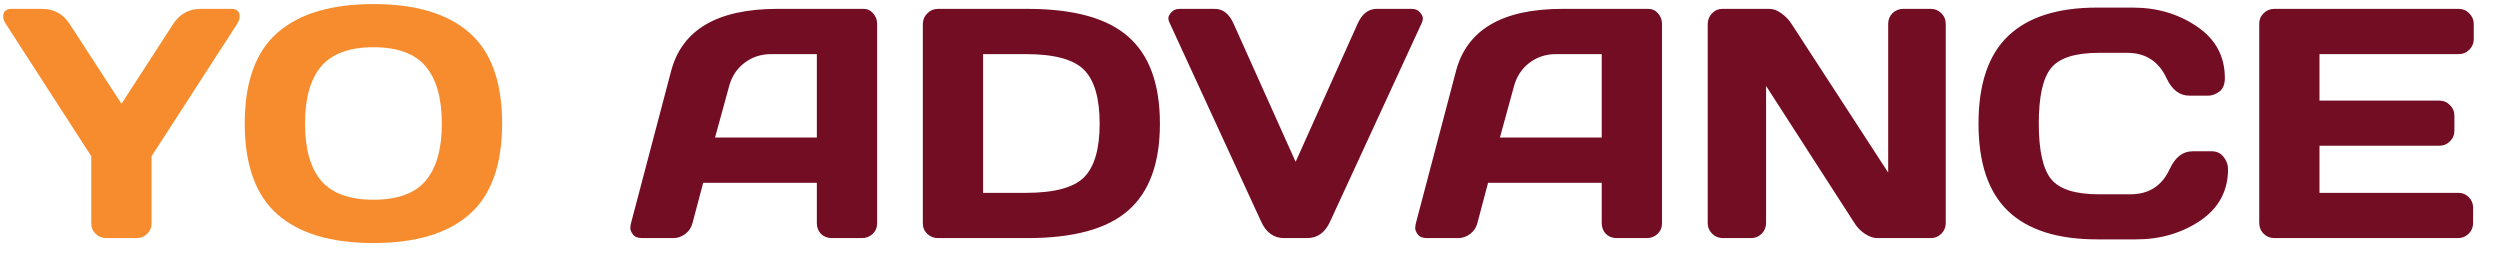
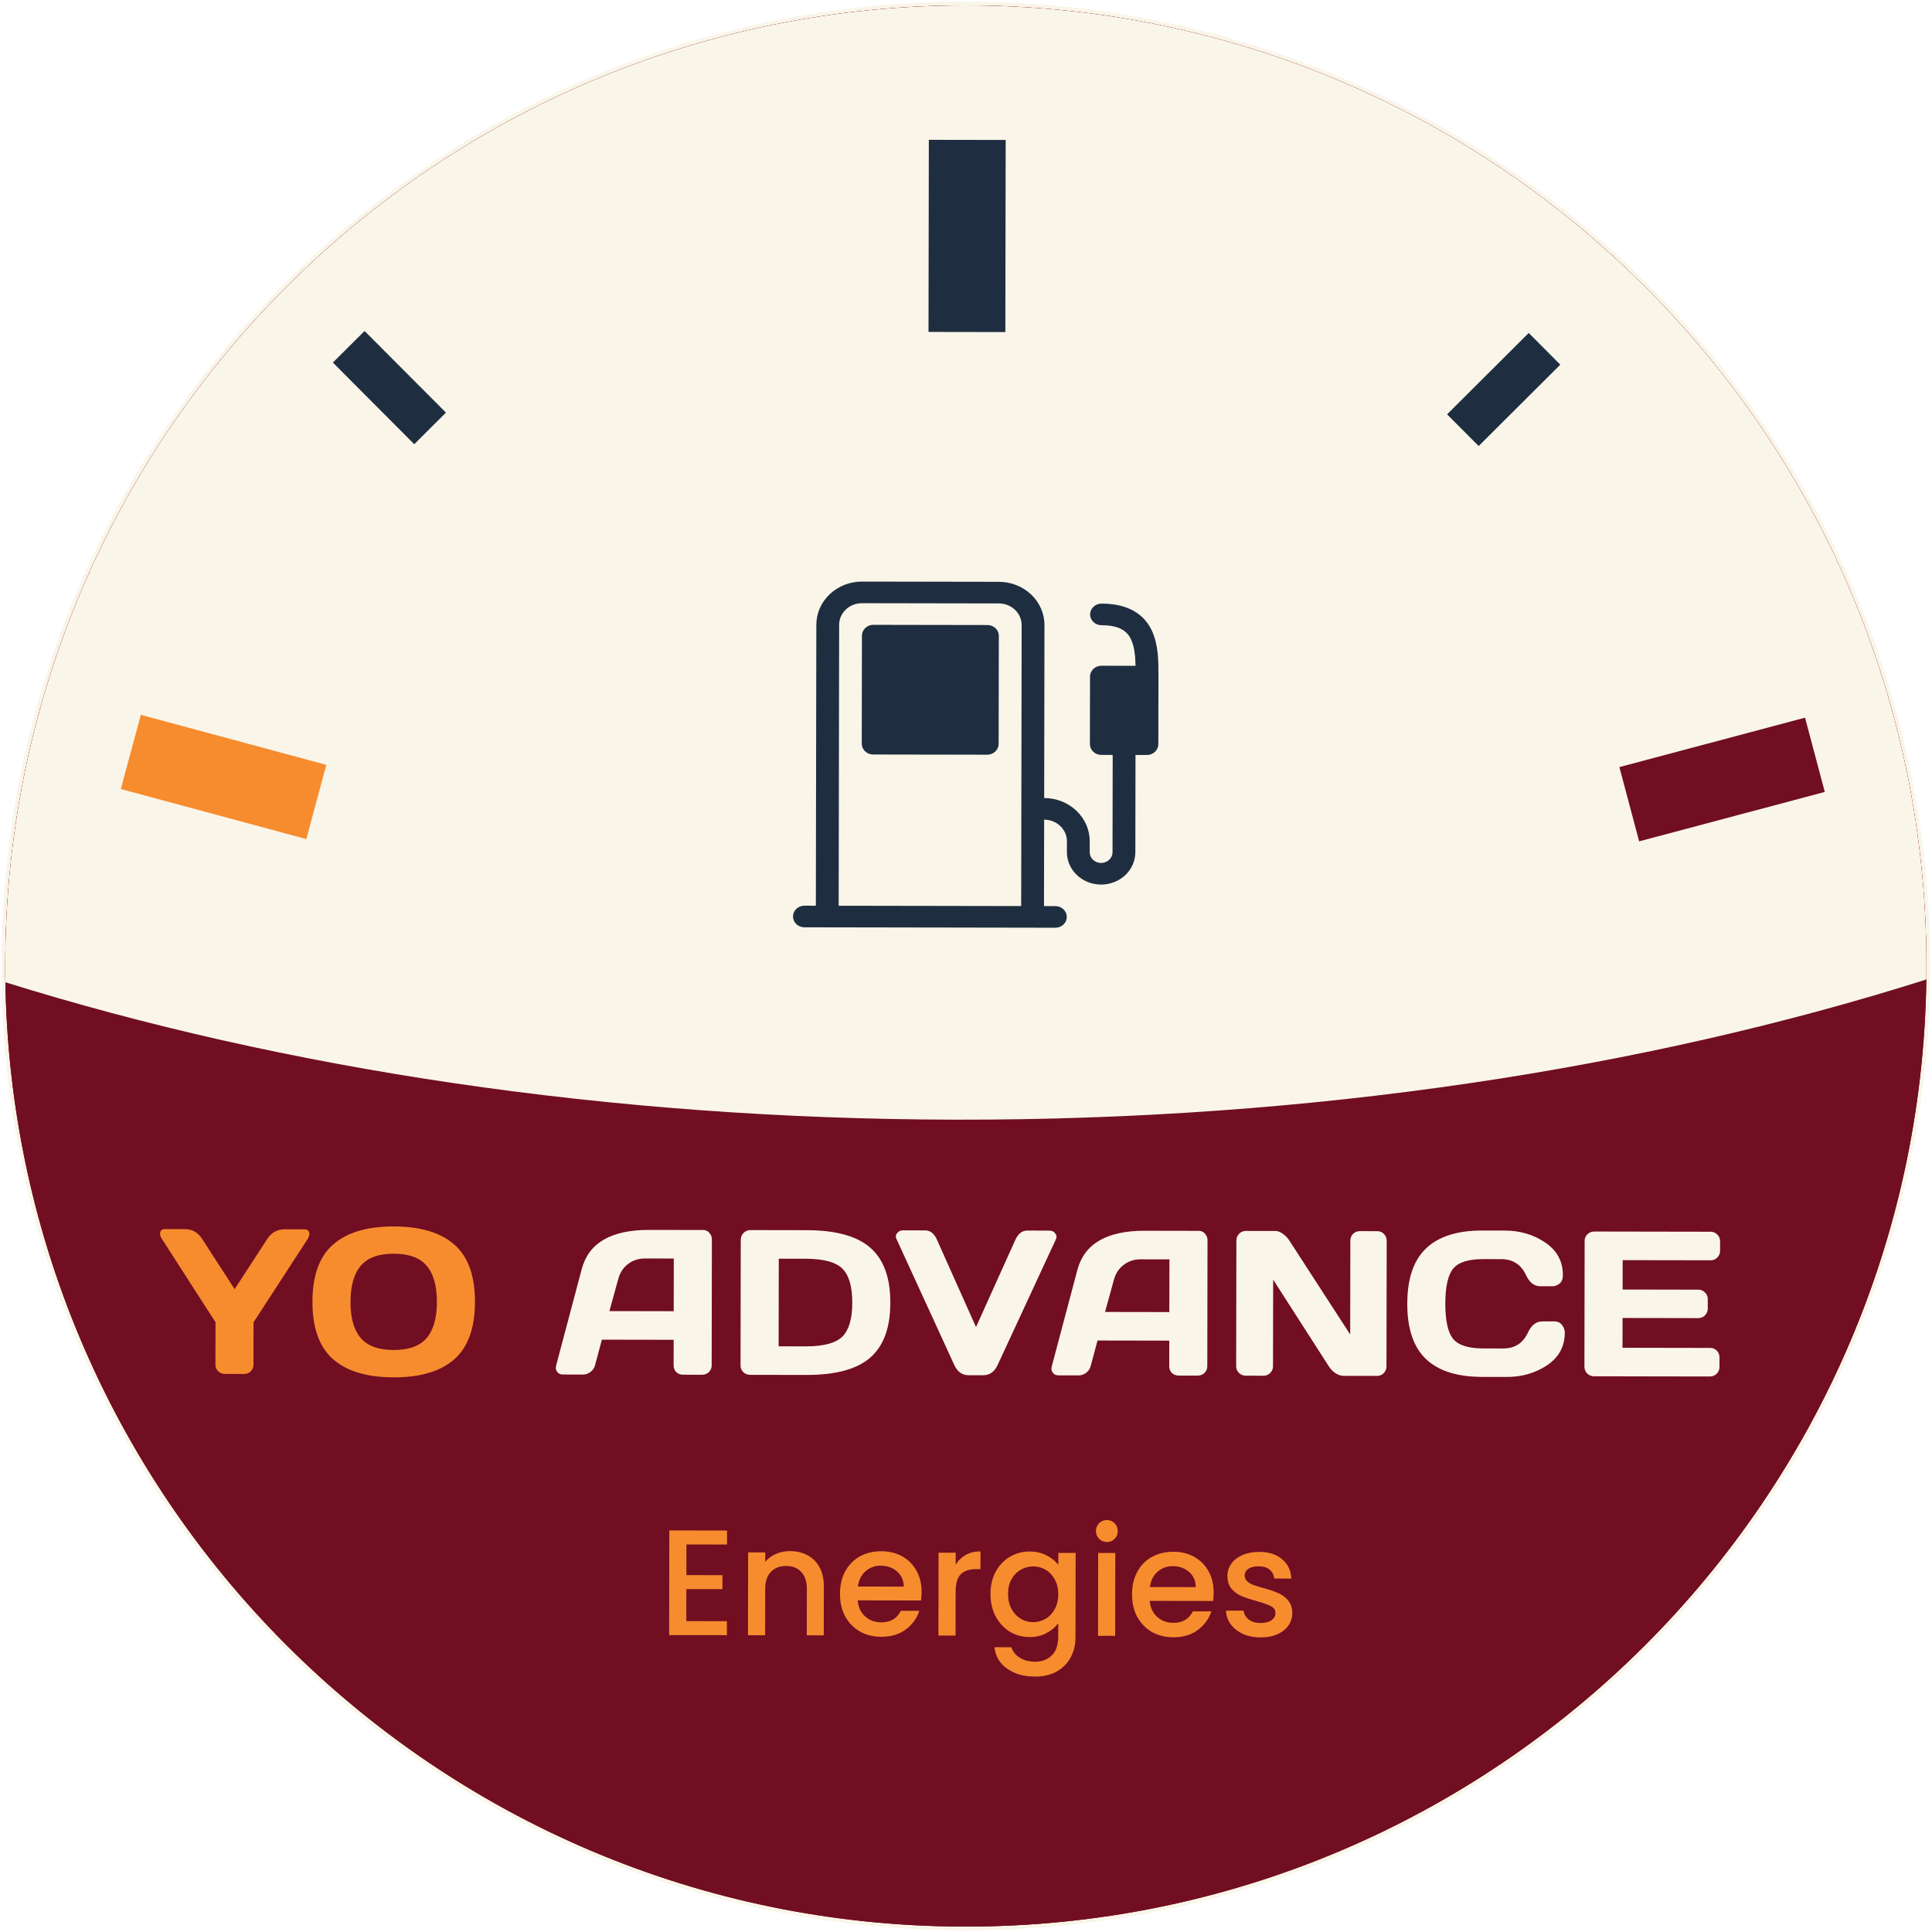
- <svg xmlns="http://www.w3.org/2000/svg" width="84" height="9" viewBox="0 0 84 9" fill="none">
-   <path d="M0.107 0.556C0.107 0.384 0.201 0.298 0.387 0.298H1.407C1.812 0.298 2.123 0.468 2.342 0.808L4.082 3.488L5.817 0.808C6.039 0.468 6.35 0.298 6.751 0.298H7.777C7.96 0.298 8.051 0.384 8.051 0.556C8.051 0.634 8.023 0.719 7.965 0.808L5.092 5.25V7.506C5.092 7.646 5.042 7.764 4.941 7.86C4.845 7.953 4.727 8 4.587 8H3.577C3.438 8 3.318 7.953 3.217 7.86C3.117 7.764 3.067 7.646 3.067 7.506V5.25L0.199 0.808C0.138 0.719 0.107 0.634 0.107 0.556ZM15.77 7.205C15.039 7.846 13.965 8.166 12.547 8.166C11.133 8.166 10.058 7.846 9.324 7.205C8.59 6.561 8.223 5.542 8.223 4.149C8.223 2.756 8.59 1.739 9.324 1.098C10.058 0.457 11.133 0.137 12.547 0.137C13.965 0.137 15.039 0.457 15.77 1.098C16.504 1.739 16.871 2.756 16.871 4.149C16.871 5.542 16.504 6.561 15.77 7.205ZM14.303 2.231C13.942 1.802 13.356 1.587 12.547 1.587C11.741 1.587 11.156 1.802 10.79 2.231C10.429 2.661 10.248 3.302 10.248 4.154C10.248 5.003 10.429 5.642 10.79 6.072C11.156 6.498 11.741 6.711 12.547 6.711C13.356 6.711 13.942 6.498 14.303 6.072C14.665 5.642 14.846 5.003 14.846 4.154C14.846 3.302 14.665 2.661 14.303 2.231Z" fill="#F68C2E" />
-   <path d="M21.2 7.506L22.548 2.393C22.913 1 24.102 0.301 26.114 0.298H29.009C29.142 0.298 29.251 0.348 29.337 0.448C29.426 0.549 29.471 0.665 29.471 0.797V7.506C29.471 7.646 29.421 7.764 29.321 7.86C29.221 7.953 29.101 8 28.961 8H27.951C27.804 8 27.683 7.953 27.586 7.86C27.493 7.764 27.446 7.642 27.446 7.495V6.142H23.627L23.268 7.495C23.232 7.642 23.151 7.764 23.026 7.86C22.901 7.953 22.768 8 22.628 8H21.57C21.431 8 21.33 7.961 21.27 7.882C21.209 7.799 21.178 7.728 21.178 7.667C21.182 7.606 21.189 7.552 21.2 7.506ZM24.025 4.622H27.446V1.818H25.916C25.572 1.818 25.271 1.916 25.013 2.113C24.759 2.307 24.587 2.568 24.498 2.897L24.025 4.622ZM31.007 7.506V0.819C31.007 0.672 31.058 0.549 31.158 0.448C31.258 0.348 31.378 0.298 31.518 0.298H34.52C36.074 0.298 37.204 0.609 37.909 1.232C38.618 1.852 38.973 2.826 38.973 4.154C38.973 5.479 38.618 6.451 37.909 7.071C37.204 7.69 36.074 8 34.52 8H31.518C31.378 8 31.258 7.953 31.158 7.86C31.058 7.764 31.007 7.646 31.007 7.506ZM33.032 6.48H34.461C35.424 6.48 36.079 6.305 36.427 5.954C36.774 5.603 36.948 5.003 36.948 4.154C36.948 3.302 36.774 2.701 36.427 2.35C36.079 1.995 35.424 1.818 34.461 1.818H33.032V6.48ZM39.29 0.749C39.268 0.706 39.257 0.66 39.257 0.609C39.257 0.556 39.29 0.491 39.354 0.416C39.422 0.337 39.517 0.298 39.639 0.298H40.815C41.094 0.298 41.307 0.468 41.454 0.808L43.533 5.438L45.611 0.808C45.758 0.472 45.971 0.301 46.251 0.298H47.427C47.552 0.298 47.647 0.337 47.711 0.416C47.776 0.491 47.808 0.556 47.808 0.609C47.808 0.66 47.799 0.706 47.781 0.749L44.688 7.452C44.519 7.817 44.263 8 43.919 8H43.146C42.802 8 42.546 7.817 42.378 7.452L39.29 0.749ZM47.572 7.506L48.92 2.393C49.285 1 50.474 0.301 52.486 0.298H55.381C55.514 0.298 55.623 0.348 55.709 0.448C55.798 0.549 55.843 0.665 55.843 0.797V7.506C55.843 7.646 55.793 7.764 55.693 7.86C55.593 7.953 55.473 8 55.333 8H54.323C54.176 8 54.055 7.953 53.958 7.86C53.865 7.764 53.818 7.642 53.818 7.495V6.142H49.999L49.64 7.495C49.604 7.642 49.523 7.764 49.398 7.86C49.273 7.953 49.14 8 49.001 8H47.942C47.803 8 47.703 7.961 47.642 7.882C47.581 7.799 47.55 7.728 47.55 7.667C47.554 7.606 47.561 7.552 47.572 7.506ZM50.397 4.622H53.818V1.818H52.288C51.944 1.818 51.643 1.916 51.385 2.113C51.131 2.307 50.959 2.568 50.87 2.897L50.397 4.622ZM57.379 7.495V0.808C57.379 0.668 57.428 0.549 57.524 0.448C57.621 0.348 57.739 0.298 57.879 0.298H59.458C59.583 0.298 59.716 0.348 59.855 0.448C59.995 0.549 60.11 0.668 60.199 0.808L63.443 5.798V0.797C63.443 0.658 63.492 0.54 63.588 0.443C63.689 0.346 63.809 0.298 63.948 0.298H64.872C65.012 0.298 65.13 0.346 65.227 0.443C65.327 0.54 65.377 0.661 65.377 0.808V7.495C65.377 7.635 65.327 7.755 65.227 7.855C65.13 7.952 65.012 8 64.872 8H63.089C62.949 8 62.806 7.952 62.659 7.855C62.512 7.755 62.396 7.635 62.31 7.495L59.34 2.887V7.495C59.34 7.635 59.29 7.755 59.19 7.855C59.093 7.952 58.975 8 58.835 8H57.89C57.75 8 57.63 7.952 57.53 7.855C57.429 7.755 57.379 7.635 57.379 7.495ZM67.472 7.092C66.809 6.458 66.478 5.479 66.478 4.154C66.478 2.826 66.809 1.845 67.472 1.211C68.138 0.574 69.135 0.255 70.463 0.255H71.661C72.474 0.255 73.192 0.466 73.815 0.889C74.442 1.311 74.755 1.889 74.755 2.624C74.755 2.835 74.692 2.987 74.567 3.08C74.442 3.17 74.32 3.214 74.202 3.214H73.562C73.233 3.214 72.977 3.017 72.794 2.624C72.529 2.058 72.089 1.775 71.473 1.775H70.517C69.733 1.775 69.201 1.943 68.922 2.28C68.643 2.616 68.503 3.239 68.503 4.149C68.503 5.058 68.643 5.683 68.922 6.023C69.201 6.36 69.733 6.528 70.517 6.528H71.586C72.202 6.528 72.641 6.245 72.902 5.68C73.085 5.282 73.342 5.083 73.675 5.083H74.314C74.483 5.083 74.615 5.146 74.712 5.271C74.812 5.397 74.862 5.533 74.862 5.68C74.862 6.414 74.551 6.992 73.928 7.415C73.305 7.833 72.587 8.043 71.774 8.043H70.463C69.135 8.043 68.138 7.726 67.472 7.092ZM75.91 7.484V0.797C75.91 0.658 75.96 0.54 76.06 0.443C76.16 0.346 76.28 0.298 76.42 0.298H82.613C82.752 0.298 82.871 0.348 82.967 0.448C83.067 0.549 83.118 0.668 83.118 0.808V1.313C83.118 1.453 83.067 1.573 82.967 1.673C82.871 1.77 82.752 1.818 82.613 1.818H77.935V3.381H81.963C82.103 3.381 82.221 3.431 82.317 3.531C82.418 3.628 82.468 3.746 82.468 3.886V4.391C82.468 4.53 82.418 4.65 82.317 4.75C82.221 4.847 82.103 4.896 81.963 4.896H77.935V6.48H82.602C82.738 6.48 82.855 6.528 82.951 6.625C83.048 6.722 83.096 6.84 83.096 6.979V7.495C83.096 7.635 83.046 7.755 82.946 7.855C82.846 7.952 82.726 8 82.586 8H76.42C76.28 8 76.16 7.952 76.06 7.855C75.96 7.755 75.91 7.631 75.91 7.484Z" fill="#730D23" />
+ <svg xmlns="http://www.w3.org/2000/svg" width="1028" height="1028" viewBox="0 0 1028 1028" fill="none">
+   <path d="M513.036 1026.12C795.874 1026.61 1025.55 797.716 1026.04 514.878C1026.52 232.04 797.63 2.361 514.792 1.876C231.954 1.391 2.276 230.284 1.791 513.122C1.306 795.96 230.198 1025.64 513.036 1026.12Z" fill="#800000" stroke="#FAF5E9" stroke-width="2" />
+   <path d="M1025.04 514.876C1024.55 797.162 795.323 1025.61 513.038 1025.12C230.752 1024.64 2.307 795.409 2.791 513.124C3.275 230.838 232.505 2.392 514.791 2.876C797.076 3.36 1025.52 232.591 1025.04 514.876Z" fill="#710E22" />
+   <path d="M1024.99 521.177C874.744 568.789 697.903 596.096 508.663 595.771C323.72 595.454 150.71 568.787 2.861 522.655C2.809 519.484 2.785 516.307 2.791 513.124C3.275 230.838 232.505 2.392 514.791 2.876C797.076 3.36 1025.52 232.591 1025.04 514.876C1025.03 516.98 1025.02 519.08 1024.99 521.177Z" fill="#FAF5E9" />
+   <path d="M365.245 821.786L365.217 838.106L384.417 838.139L384.404 845.579L365.204 845.546L365.175 862.586L386.775 862.623L386.762 870.063L356.042 870.01L356.137 814.33L386.857 814.383L386.845 821.823L365.245 821.786ZM420.312 825.32C423.778 825.326 426.871 826.052 429.588 827.496C432.359 828.941 434.515 831.078 436.057 833.907C437.599 836.737 438.366 840.151 438.36 844.151L438.315 870.151L429.275 870.136L429.317 845.496C429.324 841.549 428.343 838.534 426.373 836.451C424.403 834.314 421.712 833.243 418.298 833.237C414.885 833.231 412.163 834.293 410.133 836.423C408.156 838.499 407.164 841.511 407.157 845.458L407.115 870.098L397.995 870.082L398.071 826.002L407.191 826.018L407.182 831.058C408.678 829.247 410.574 827.837 412.869 826.828C415.218 825.818 417.698 825.316 420.312 825.32ZM490.388 847.12C490.385 848.774 490.276 850.267 490.06 851.6L456.38 851.542C456.641 855.063 457.942 857.892 460.285 860.029C462.628 862.166 465.507 863.238 468.92 863.244C473.827 863.252 477.297 861.205 479.331 857.102L489.171 857.118C487.83 861.169 485.398 864.499 481.873 867.106C478.402 869.66 474.08 870.933 468.907 870.924C464.693 870.916 460.908 869.977 457.552 868.104C454.248 866.179 451.64 863.507 449.725 860.091C447.865 856.621 446.938 852.619 446.946 848.086C446.954 843.553 447.867 839.581 449.686 836.171C451.559 832.707 454.15 830.045 457.46 828.184C460.823 826.323 464.665 825.396 468.985 825.404C473.145 825.411 476.85 826.324 480.1 828.143C483.35 829.962 485.879 832.526 487.687 835.836C489.495 839.092 490.395 842.854 490.388 847.12ZM480.873 844.224C480.825 840.864 479.63 838.169 477.286 836.138C474.943 834.107 472.038 833.089 468.572 833.083C465.425 833.078 462.73 834.086 460.486 836.109C458.243 838.079 456.905 840.77 456.473 844.182L480.873 844.224ZM508.508 832.592C509.845 830.354 511.608 828.624 513.797 827.401C516.039 826.124 518.68 825.489 521.72 825.494L521.704 834.934L519.384 834.93C515.81 834.924 513.089 835.826 511.219 837.636C509.403 839.446 508.49 842.592 508.483 847.072L508.443 870.271L499.323 870.256L499.399 826.176L508.519 826.192L508.508 832.592ZM547.863 825.539C551.276 825.545 554.288 826.243 556.899 827.635C559.564 828.972 561.641 830.656 563.131 832.685L563.142 826.285L572.342 826.301L572.265 871.101C572.258 875.154 571.398 878.753 569.686 881.897C567.974 885.094 565.49 887.596 562.233 889.404C559.03 891.212 555.189 892.112 550.709 892.104C544.735 892.094 539.778 890.672 535.836 887.838C531.894 885.058 529.661 881.268 529.136 876.467L538.175 876.482C538.865 878.777 540.328 880.62 542.566 882.01C544.857 883.454 547.576 884.179 550.722 884.184C554.402 884.19 557.364 883.075 559.608 880.839C561.905 878.603 563.057 875.352 563.065 871.085L563.077 863.725C561.527 865.802 559.417 867.559 556.748 868.994C554.133 870.376 551.145 871.065 547.785 871.059C543.945 871.052 540.426 870.086 537.23 868.161C534.086 866.182 531.584 863.458 529.724 859.988C527.916 856.465 527.017 852.49 527.024 848.063C527.032 843.637 527.945 839.718 529.764 836.308C531.637 832.898 534.148 830.262 537.298 828.401C540.501 826.486 544.023 825.532 547.863 825.539ZM563.104 848.285C563.109 845.245 562.474 842.604 561.197 840.362C559.975 838.12 558.351 836.41 556.326 835.234C554.302 834.057 552.116 833.466 549.769 833.462C547.423 833.458 545.235 834.041 543.206 835.211C541.178 836.328 539.521 838.005 538.238 840.243C537.007 842.427 536.389 845.039 536.384 848.079C536.379 851.119 536.988 853.787 538.21 856.083C539.487 858.378 541.137 860.141 543.161 861.371C545.239 862.548 547.425 863.138 549.718 863.142C552.065 863.146 554.253 862.563 556.281 861.393C558.31 860.224 559.94 858.52 561.17 856.282C562.454 853.991 563.099 851.325 563.104 848.285ZM588.97 820.489C587.317 820.487 585.931 819.924 584.813 818.802C583.695 817.68 583.138 816.293 583.14 814.639C583.143 812.986 583.706 811.6 584.827 810.482C585.949 809.364 587.337 808.807 588.99 808.81C590.59 808.812 591.949 809.375 593.067 810.497C594.186 811.618 594.743 813.006 594.74 814.659C594.738 816.313 594.175 817.698 593.053 818.816C591.931 819.935 590.57 820.492 588.97 820.489ZM593.44 826.337L593.365 870.417L584.245 870.401L584.32 826.322L593.44 826.337ZM645.778 847.387C645.775 849.04 645.666 850.533 645.45 851.866L611.77 851.809C612.031 855.329 613.333 858.158 615.676 860.295C618.019 862.433 620.897 863.504 624.31 863.51C629.217 863.519 632.687 861.471 634.721 857.368L644.561 857.385C643.221 861.436 640.788 864.765 637.264 867.372C633.793 869.926 629.471 871.199 624.297 871.19C620.084 871.183 616.299 870.243 612.942 868.371C609.639 866.445 607.03 863.774 605.116 860.357C603.255 856.887 602.329 852.886 602.336 848.352C602.344 843.819 603.258 839.847 605.077 836.437C606.949 832.974 609.541 830.311 612.85 828.45C616.214 826.59 620.055 825.663 624.375 825.67C628.535 825.677 632.24 826.59 635.491 828.409C638.741 830.228 641.27 832.793 643.077 836.102C644.885 839.359 645.785 843.12 645.778 847.387ZM636.263 844.491C636.215 841.131 635.02 838.435 632.677 836.404C630.334 834.374 627.429 833.355 623.962 833.35C620.815 833.344 618.12 834.353 615.877 836.376C613.633 838.345 612.296 841.036 611.863 844.449L636.263 844.491ZM670.712 871.27C667.245 871.264 664.127 870.645 661.355 869.414C658.637 868.129 656.48 866.419 654.884 864.283C653.288 862.093 652.439 859.665 652.337 856.998L661.777 857.014C661.933 858.881 662.811 860.456 664.408 861.739C666.06 862.968 668.112 863.585 670.565 863.589C673.125 863.594 675.099 863.117 676.488 862.16C677.929 861.149 678.652 859.87 678.654 858.323C678.657 856.67 677.859 855.442 676.261 854.639C674.715 853.837 672.237 852.952 668.825 851.986C665.52 851.074 662.828 850.19 660.75 849.333C658.671 848.476 656.86 847.166 655.316 845.403C653.826 843.641 653.083 841.319 653.088 838.439C653.092 836.093 653.789 833.961 655.179 832.043C656.569 830.072 658.545 828.529 661.107 827.413C663.723 826.298 666.71 825.743 670.07 825.749C675.084 825.757 679.108 827.044 682.144 829.609C685.233 832.121 686.88 835.564 687.086 839.938L677.966 839.922C677.809 837.949 677.012 836.374 675.574 835.198C674.136 834.022 672.19 833.432 669.737 833.428C667.337 833.424 665.496 833.874 664.215 834.779C662.933 835.683 662.291 836.882 662.289 838.375C662.287 839.549 662.711 840.536 663.563 841.337C664.415 842.139 665.454 842.781 666.68 843.263C667.906 843.692 669.718 844.255 672.117 844.952C675.316 845.811 677.928 846.695 679.953 847.606C682.031 848.462 683.816 849.745 685.306 851.455C686.797 853.164 687.566 855.432 687.614 858.259C687.61 860.765 686.913 863.004 685.523 864.975C684.133 866.946 682.157 868.489 679.595 869.605C677.086 870.721 674.125 871.276 670.712 871.27Z" fill="#F68C2E" />
+   <path d="M85.153 656.558C85.156 654.84 86.089 653.982 87.951 653.985L98.156 654.003C102.202 654.01 105.314 655.716 107.493 659.121L124.849 685.953L142.244 659.181C144.47 655.783 147.588 654.087 151.598 654.094L161.857 654.112C163.683 654.115 164.595 654.976 164.592 656.695C164.59 657.482 164.302 658.323 163.728 659.218L134.917 703.587L134.878 726.146C134.875 727.542 134.372 728.723 133.368 729.688C132.4 730.617 131.217 731.081 129.821 731.078L119.723 731.061C118.326 731.059 117.128 730.591 116.127 729.659C115.126 728.69 114.626 727.508 114.629 726.111L114.668 703.552L86.062 659.084C85.455 658.188 85.152 657.346 85.153 656.558ZM241.66 723.321C234.345 729.718 223.597 732.904 209.417 732.88C195.273 732.856 184.537 729.633 177.207 723.211C169.878 716.753 166.225 706.559 166.249 692.63C166.273 678.701 169.96 668.538 177.312 662.141C184.663 655.744 195.411 652.558 209.555 652.582C223.735 652.607 234.471 655.83 241.765 662.252C249.094 668.674 252.747 678.849 252.723 692.778C252.699 706.707 249.012 716.888 241.66 723.321ZM227.082 673.56C223.473 669.257 217.622 667.098 209.53 667.084C201.473 667.07 195.615 669.209 191.956 673.499C188.332 677.79 186.512 684.196 186.498 692.719C186.483 701.205 188.281 707.6 191.89 711.903C195.535 716.17 201.386 718.311 209.442 718.324C217.535 718.338 223.393 716.218 227.017 711.963C230.64 707.672 232.46 701.284 232.474 692.797C232.489 684.275 230.692 677.863 227.082 673.56Z" fill="#F68C2E" />
+   <path d="M295.957 726.422L309.526 675.312C313.202 661.39 325.102 654.428 345.226 654.426L374.176 654.476C375.501 654.478 376.592 654.981 377.45 655.985C378.343 656.99 378.789 658.154 378.786 659.479L378.671 726.564C378.669 727.96 378.166 729.141 377.161 730.106C376.157 731.035 374.957 731.499 373.56 731.496L363.463 731.479C361.995 731.477 360.778 731.009 359.813 730.076C358.884 729.108 358.42 727.89 358.423 726.422L358.446 712.887L320.257 712.821L316.636 726.35C316.275 727.817 315.467 729.034 314.212 729.998C312.957 730.927 311.632 731.39 310.235 731.388L299.654 731.37C298.258 731.367 297.256 730.972 296.649 730.183C296.041 729.358 295.738 728.642 295.739 728.033C295.776 727.424 295.849 726.887 295.957 726.422ZM324.258 697.628L358.472 697.686L358.52 669.649L343.212 669.623C339.775 669.617 336.765 670.597 334.184 672.562C331.638 674.491 329.915 677.102 329.014 680.395L324.258 697.628ZM394.033 726.59L394.147 659.72C394.15 658.252 394.653 657.018 395.658 656.017C396.662 655.016 397.862 654.517 399.259 654.519L429.283 654.57C444.824 654.597 456.115 657.732 463.159 663.974C470.238 670.181 473.766 679.927 473.743 693.211C473.721 706.46 470.159 716.175 463.059 722.358C455.994 728.54 444.692 731.618 429.151 731.592L399.127 731.54C397.73 731.538 396.532 731.07 395.531 730.138C394.53 729.169 394.03 727.987 394.033 726.59ZM414.299 716.366L428.586 716.391C438.219 716.407 444.774 714.664 448.254 711.161C451.733 707.657 453.48 701.663 453.494 693.176C453.509 684.654 451.783 678.636 448.315 675.121C444.848 671.57 438.299 669.786 428.666 669.77L414.379 669.745L414.299 716.366ZM476.971 659.164C476.757 658.734 476.65 658.268 476.651 657.767C476.652 657.23 476.975 656.586 477.621 655.835C478.303 655.048 479.252 654.656 480.47 654.658L492.232 654.678C495.025 654.683 497.153 656.388 498.615 659.792L519.322 706.126L540.187 659.863C541.661 656.5 543.795 654.803 546.588 654.772L558.35 654.792C559.604 654.794 560.552 655.189 561.195 655.978C561.838 656.731 562.159 657.376 562.159 657.913C562.158 658.415 562.067 658.88 561.888 659.309L530.835 726.288C529.146 729.937 526.583 731.759 523.145 731.753L515.411 731.74C511.973 731.734 509.416 729.903 507.74 726.248L476.971 659.164ZM559.677 726.874L573.246 675.765C576.922 661.842 588.822 654.88 608.946 654.878L637.896 654.928C639.221 654.93 640.312 655.434 641.17 656.438C642.063 657.442 642.509 658.606 642.507 659.931L642.392 727.016C642.389 728.412 641.886 729.593 640.882 730.558C639.878 731.488 638.677 731.951 637.281 731.949L627.183 731.931C625.715 731.929 624.498 731.461 623.533 730.529C622.604 729.56 622.14 728.342 622.143 726.874L622.166 713.339L583.978 713.273L580.356 726.802C579.995 728.27 579.188 729.486 577.933 730.45C576.678 731.379 575.352 731.842 573.956 731.84L563.375 731.822C561.978 731.82 560.976 731.424 560.369 730.635C559.762 729.811 559.458 729.094 559.459 728.485C559.496 727.876 559.569 727.339 559.677 726.874ZM587.978 698.08L622.192 698.139L622.24 670.101L606.933 670.075C603.495 670.069 600.486 671.049 597.904 673.014C595.359 674.943 593.635 677.554 592.735 680.847L587.978 698.08ZM657.753 726.935L657.868 660.065C657.87 658.668 658.356 657.47 659.324 656.469C660.293 655.468 661.475 654.969 662.872 654.971L678.663 654.998C679.916 655 681.24 655.504 682.635 656.509C684.03 657.514 685.173 658.715 686.066 660.113L718.422 710.066L718.508 660.061C718.51 658.665 718.995 657.484 719.964 656.519C720.968 655.554 722.169 655.073 723.565 655.075L732.803 655.091C734.2 655.093 735.381 655.579 736.346 656.547C737.347 657.516 737.846 658.734 737.843 660.202L737.729 727.072C737.726 728.469 737.223 729.667 736.219 730.668C735.25 731.633 734.068 732.115 732.671 732.112L714.839 732.082C713.443 732.079 712.011 731.593 710.545 730.624C709.078 729.619 707.917 728.417 707.06 727.019L677.437 680.885L677.358 726.969C677.355 728.365 676.852 729.564 675.848 730.565C674.879 731.53 673.697 732.011 672.3 732.009L662.847 731.992C661.451 731.99 660.252 731.505 659.251 730.536C658.25 729.532 657.751 728.331 657.753 726.935ZM758.683 723.08C752.069 716.73 748.774 706.931 748.797 693.683C748.819 680.398 752.148 670.593 758.784 664.266C765.455 657.904 775.433 654.734 788.717 654.757L800.695 654.778C808.823 654.791 815.999 656.916 822.222 661.152C828.481 665.388 831.604 671.177 831.591 678.517C831.588 680.63 830.959 682.15 829.704 683.079C828.449 683.972 827.231 684.418 826.049 684.416L819.657 684.405C816.363 684.399 813.806 682.425 811.987 678.483C809.347 672.821 804.947 669.985 798.789 669.975L789.228 669.958C781.386 669.945 776.066 671.618 773.267 674.98C770.469 678.341 769.061 684.569 769.046 693.664C769.03 702.759 770.416 709.01 773.203 712.416C775.99 715.787 781.305 717.479 789.147 717.492L799.835 717.511C805.994 717.521 810.385 714.7 813.009 709.047C814.842 705.075 817.423 703.092 820.753 703.098L827.145 703.109C828.828 703.112 830.152 703.741 831.116 704.996C832.117 706.251 832.616 707.612 832.613 709.08C832.601 716.421 829.475 722.198 823.238 726.413C817 730.592 809.817 732.674 801.689 732.66L788.583 732.638C775.299 732.615 765.332 729.429 758.683 723.08ZM843.056 727.145L843.171 660.275C843.173 658.879 843.676 657.698 844.681 656.733C845.685 655.768 846.885 655.286 848.282 655.289L910.21 655.395C911.607 655.397 912.787 655.901 913.753 656.905C914.753 657.909 915.253 659.11 915.25 660.506L915.242 665.555C915.239 666.952 914.736 668.15 913.732 669.151C912.763 670.116 911.581 670.598 910.184 670.595L863.402 670.515L863.375 686.145L903.658 686.214C905.055 686.216 906.236 686.72 907.201 687.724C908.202 688.692 908.701 689.875 908.699 691.271L908.69 696.32C908.687 697.717 908.184 698.915 907.18 699.916C906.211 700.881 905.029 701.363 903.632 701.36L863.349 701.291L863.322 717.136L909.997 717.216C911.357 717.218 912.52 717.704 913.486 718.672C914.451 719.641 914.932 720.823 914.93 722.22L914.921 727.376C914.918 728.772 914.415 729.971 913.411 730.972C912.406 731.937 911.206 732.418 909.81 732.416L848.15 732.31C846.753 732.308 845.554 731.822 844.553 730.854C843.553 729.85 843.053 728.613 843.056 727.145Z" fill="#FAF5E9" />
+   <rect x="861.659" y="408.161" width="102.225" height="40.89" transform="rotate(-14.9018 861.659 408.161)" fill="#710E22" />
+   <rect x="769.979" y="220.468" width="61.335" height="23.806" transform="rotate(-44.9018 769.979 220.468)" fill="#1E2E40" />
+   <rect x="193.983" y="176.109" width="61.335" height="23.806" transform="rotate(45.0982 193.983 176.109)" fill="#1E2E40" />
+   <rect x="74.938" y="380.355" width="102.225" height="40.89" transform="rotate(15.0982 74.9377 380.355)" fill="#F68C2E" />
+   <rect x="494.047" y="176.623" width="102.225" height="40.89" transform="rotate(-89.9018 494.047 176.623)" fill="#1E2E40" />
+   <path d="M458.63 338.206C458.632 336.681 459.274 335.219 460.415 334.143C461.555 333.066 463.099 332.463 464.709 332.466L525.405 332.57C527.015 332.573 528.558 333.181 529.694 334.262C530.831 335.342 531.468 336.806 531.465 338.331L531.366 395.832C531.364 397.357 530.722 398.819 529.582 399.895C528.441 400.971 526.897 401.575 525.287 401.572L464.591 401.468C462.981 401.465 461.438 400.857 460.302 399.776C459.166 398.696 458.529 397.232 458.531 395.707L458.63 338.206Z" fill="#1E2E40" />
+   <path d="M434.362 332.414C434.373 326.314 436.941 320.468 441.501 316.162C446.062 311.857 452.241 309.444 458.68 309.455L531.515 309.58C537.954 309.591 544.126 312.025 548.671 316.346C553.217 320.667 555.765 326.522 555.754 332.622L555.597 424.624C562.036 424.635 568.207 427.069 572.752 431.39C577.298 435.712 579.846 441.566 579.835 447.667L579.826 453.417C579.823 454.942 580.46 456.405 581.596 457.486C582.733 458.566 584.276 459.174 585.885 459.177C587.495 459.18 589.04 458.577 590.18 457.5C591.32 456.424 591.962 454.963 591.965 453.437L592.054 401.686L585.984 401.676C584.374 401.673 582.831 401.065 581.695 399.984C580.559 398.904 579.922 397.44 579.924 395.915L579.986 359.977C579.988 358.452 580.63 356.99 581.771 355.914C582.911 354.838 584.456 354.234 586.065 354.237L604.213 354.268C604.089 348.794 603.588 343.986 601.797 340.211C600.839 338.016 599.167 336.168 597.024 334.935C594.792 333.667 591.395 332.683 586.102 332.674C584.492 332.671 582.95 332.063 581.813 330.983C580.677 329.902 580.04 328.439 580.043 326.914C580.045 325.389 580.687 323.927 581.827 322.851C582.967 321.774 584.512 321.171 586.122 321.174C592.968 321.186 598.672 322.46 603.256 325.067C607.901 327.697 610.941 331.417 612.877 335.515C616.445 343.053 616.417 352.369 616.404 359.453L616.342 395.966C616.342 396.722 616.185 397.471 615.879 398.169C615.574 398.868 615.126 399.502 614.561 400.037C613.997 400.571 613.326 400.994 612.589 401.283C611.851 401.571 611.06 401.719 610.262 401.717L604.193 401.707L604.104 453.458C604.096 458.033 602.17 462.418 598.75 465.647C595.329 468.876 590.695 470.686 585.866 470.678C581.036 470.669 576.408 468.844 572.999 465.603C569.589 462.362 567.679 457.971 567.686 453.396L567.696 447.646C567.702 444.596 566.428 441.668 564.155 439.508C561.882 437.347 558.796 436.13 555.577 436.125L555.498 482.126L561.568 482.136C563.177 482.139 564.72 482.747 565.856 483.828C566.993 484.908 567.63 486.372 567.627 487.897C567.625 489.422 566.983 490.883 565.843 491.96C564.702 493.036 563.158 493.639 561.548 493.636L428.017 493.407C426.407 493.405 424.864 492.796 423.728 491.716C422.591 490.636 421.954 489.172 421.957 487.647C421.96 486.122 422.602 484.66 423.742 483.584C424.882 482.508 426.427 481.904 428.036 481.907L434.106 481.918L434.362 332.414ZM543.615 332.601C543.62 329.551 542.346 326.624 540.074 324.463C537.801 322.303 534.715 321.086 531.496 321.08L458.661 320.955C455.441 320.95 452.351 322.156 450.071 324.309C447.791 326.462 446.507 329.385 446.502 332.435L446.245 481.938L543.359 482.105L543.615 332.601Z" fill="#1E2E40" />
</svg>
